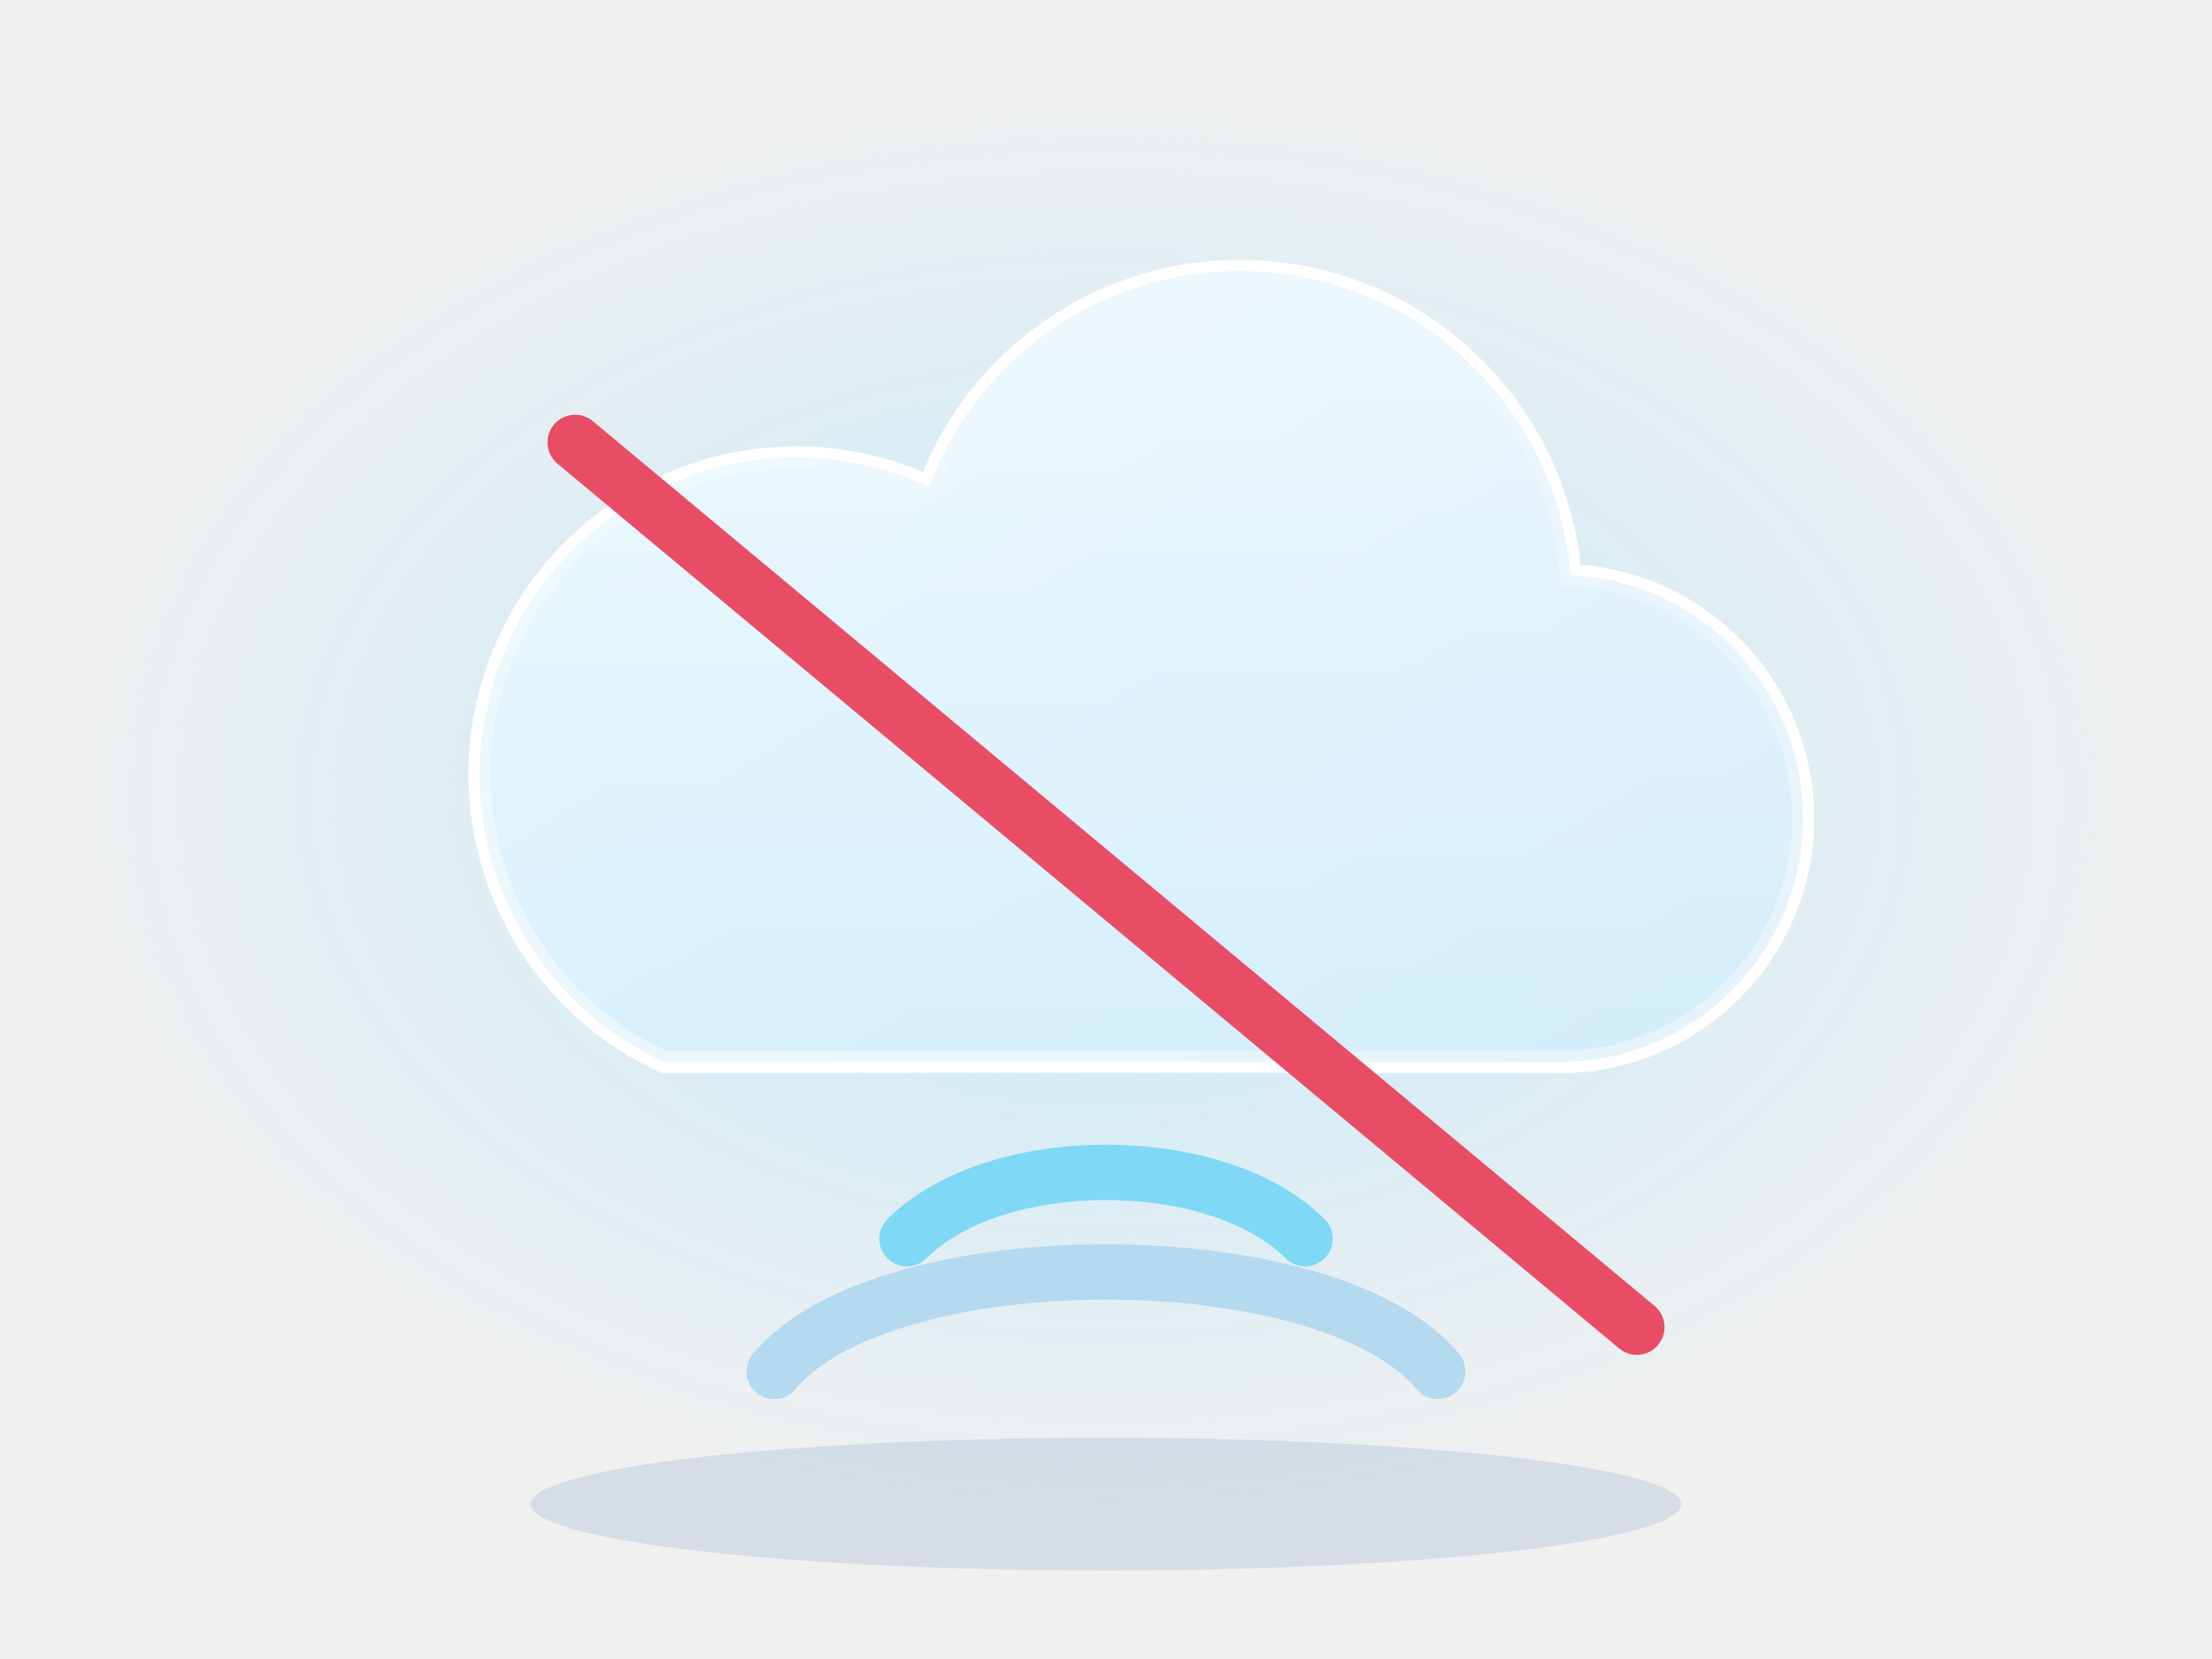
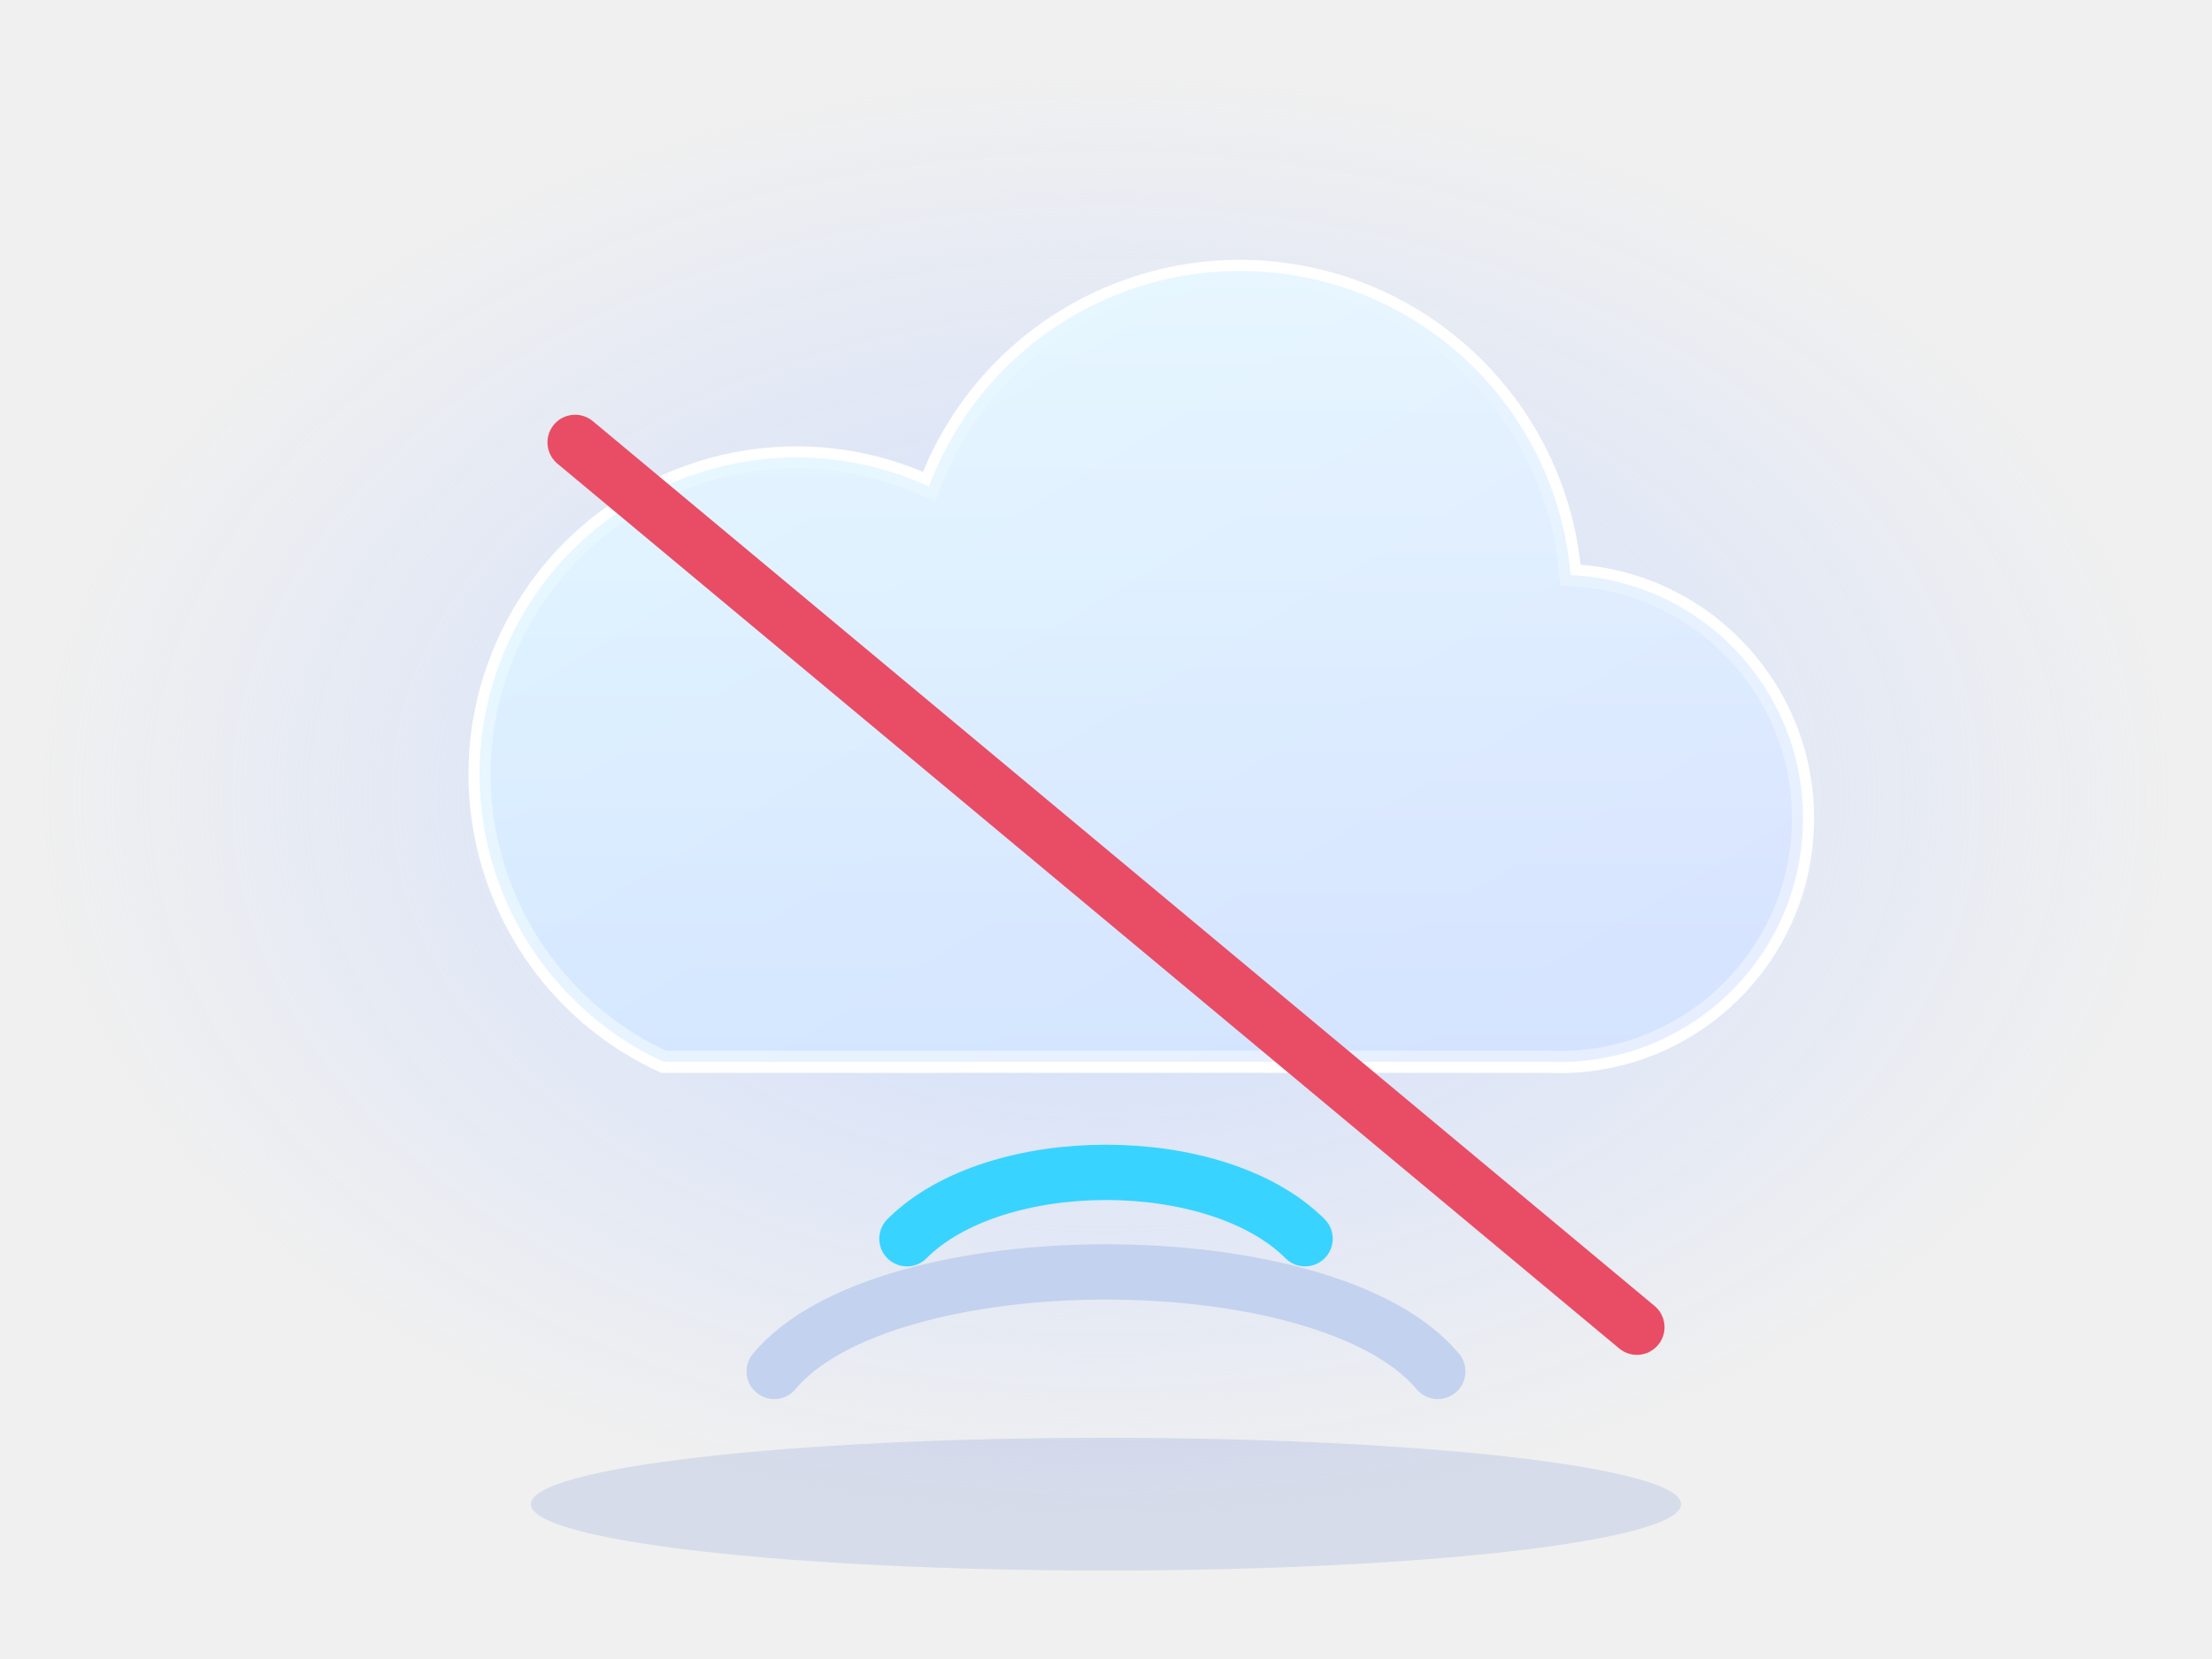
<svg xmlns="http://www.w3.org/2000/svg" viewBox="0 0 200 150" fill="none">
  <defs>
    <linearGradient id="a" x1="0" y1="0" x2="1" y2="1">
-       <stop stop-color="#7ED8F6" />
-       <stop offset="1" stop-color="#2596DE" />
+       <stop stop-color="#38D4FF" />
+       <stop offset="1" stop-color="#2F6BFF" />
    </linearGradient>
    <linearGradient id="b" x1="0" y1="0" x2="1" y2="1">
-       <stop stop-color="#2F6FB5" />
-       <stop offset="1" stop-color="#102C4C" />
+       <stop stop-color="#3A66C8" />
+       <stop offset="1" stop-color="#0B1B3A" />
    </linearGradient>
    <linearGradient id="g" x1="0" y1="0" x2="0" y2="1">
      <stop stop-color="#fff" />
-       <stop offset="1" stop-color="#EAF8FF" />
+       <stop offset="1" stop-color="#EAF1FF" />
    </linearGradient>
    <radialGradient id="h" cx="50%" cy="50%" r="50%">
-       <stop stop-color="#BFE9FB" stop-opacity=".9" />
-       <stop offset="1" stop-color="#BFE9FB" stop-opacity="0" />
+       <stop stop-color="#C9DAFF" stop-opacity=".9" />
+       <stop offset="1" stop-color="#C9DAFF" stop-opacity="0" />
    </radialGradient>
  </defs>
  <ellipse cx="100" cy="72" rx="96" ry="66" fill="url(#h)" />
-   <ellipse cx="100" cy="136" rx="52" ry="6" fill="#134F91" opacity=".12" />
+   <ellipse cx="100" cy="136" rx="52" ry="6" fill="#1B44BB" opacity=".12" />
  <path d="M60 96h80a22 22 0 0 0 2-44 30 30 0 0 0-58-8 26 26 0 0 0-24 52z" fill="url(#g)" stroke="#fff" stroke-width="2" />
  <path d="M60 96h80a22 22 0 0 0 2-44 30 30 0 0 0-58-8 26 26 0 0 0-24 52z" fill="url(#a)" opacity=".12" />
-   <path d="M70 124c10-12 50-12 60 0" stroke="#B5D9EE" stroke-width="5" stroke-linecap="round" />
-   <path d="M82 112c8-8 28-8 36 0" stroke="#7ED8F6" stroke-width="5" stroke-linecap="round" />
+   <path d="M70 124c10-12 50-12 60 0" stroke="#C3D2EE" stroke-width="5" stroke-linecap="round" />
+   <path d="M82 112c8-8 28-8 36 0" stroke="#38D4FF" stroke-width="5" stroke-linecap="round" />
  <path d="M52 40l96 80" stroke="#E84D65" stroke-width="5" stroke-linecap="round" />
</svg>
